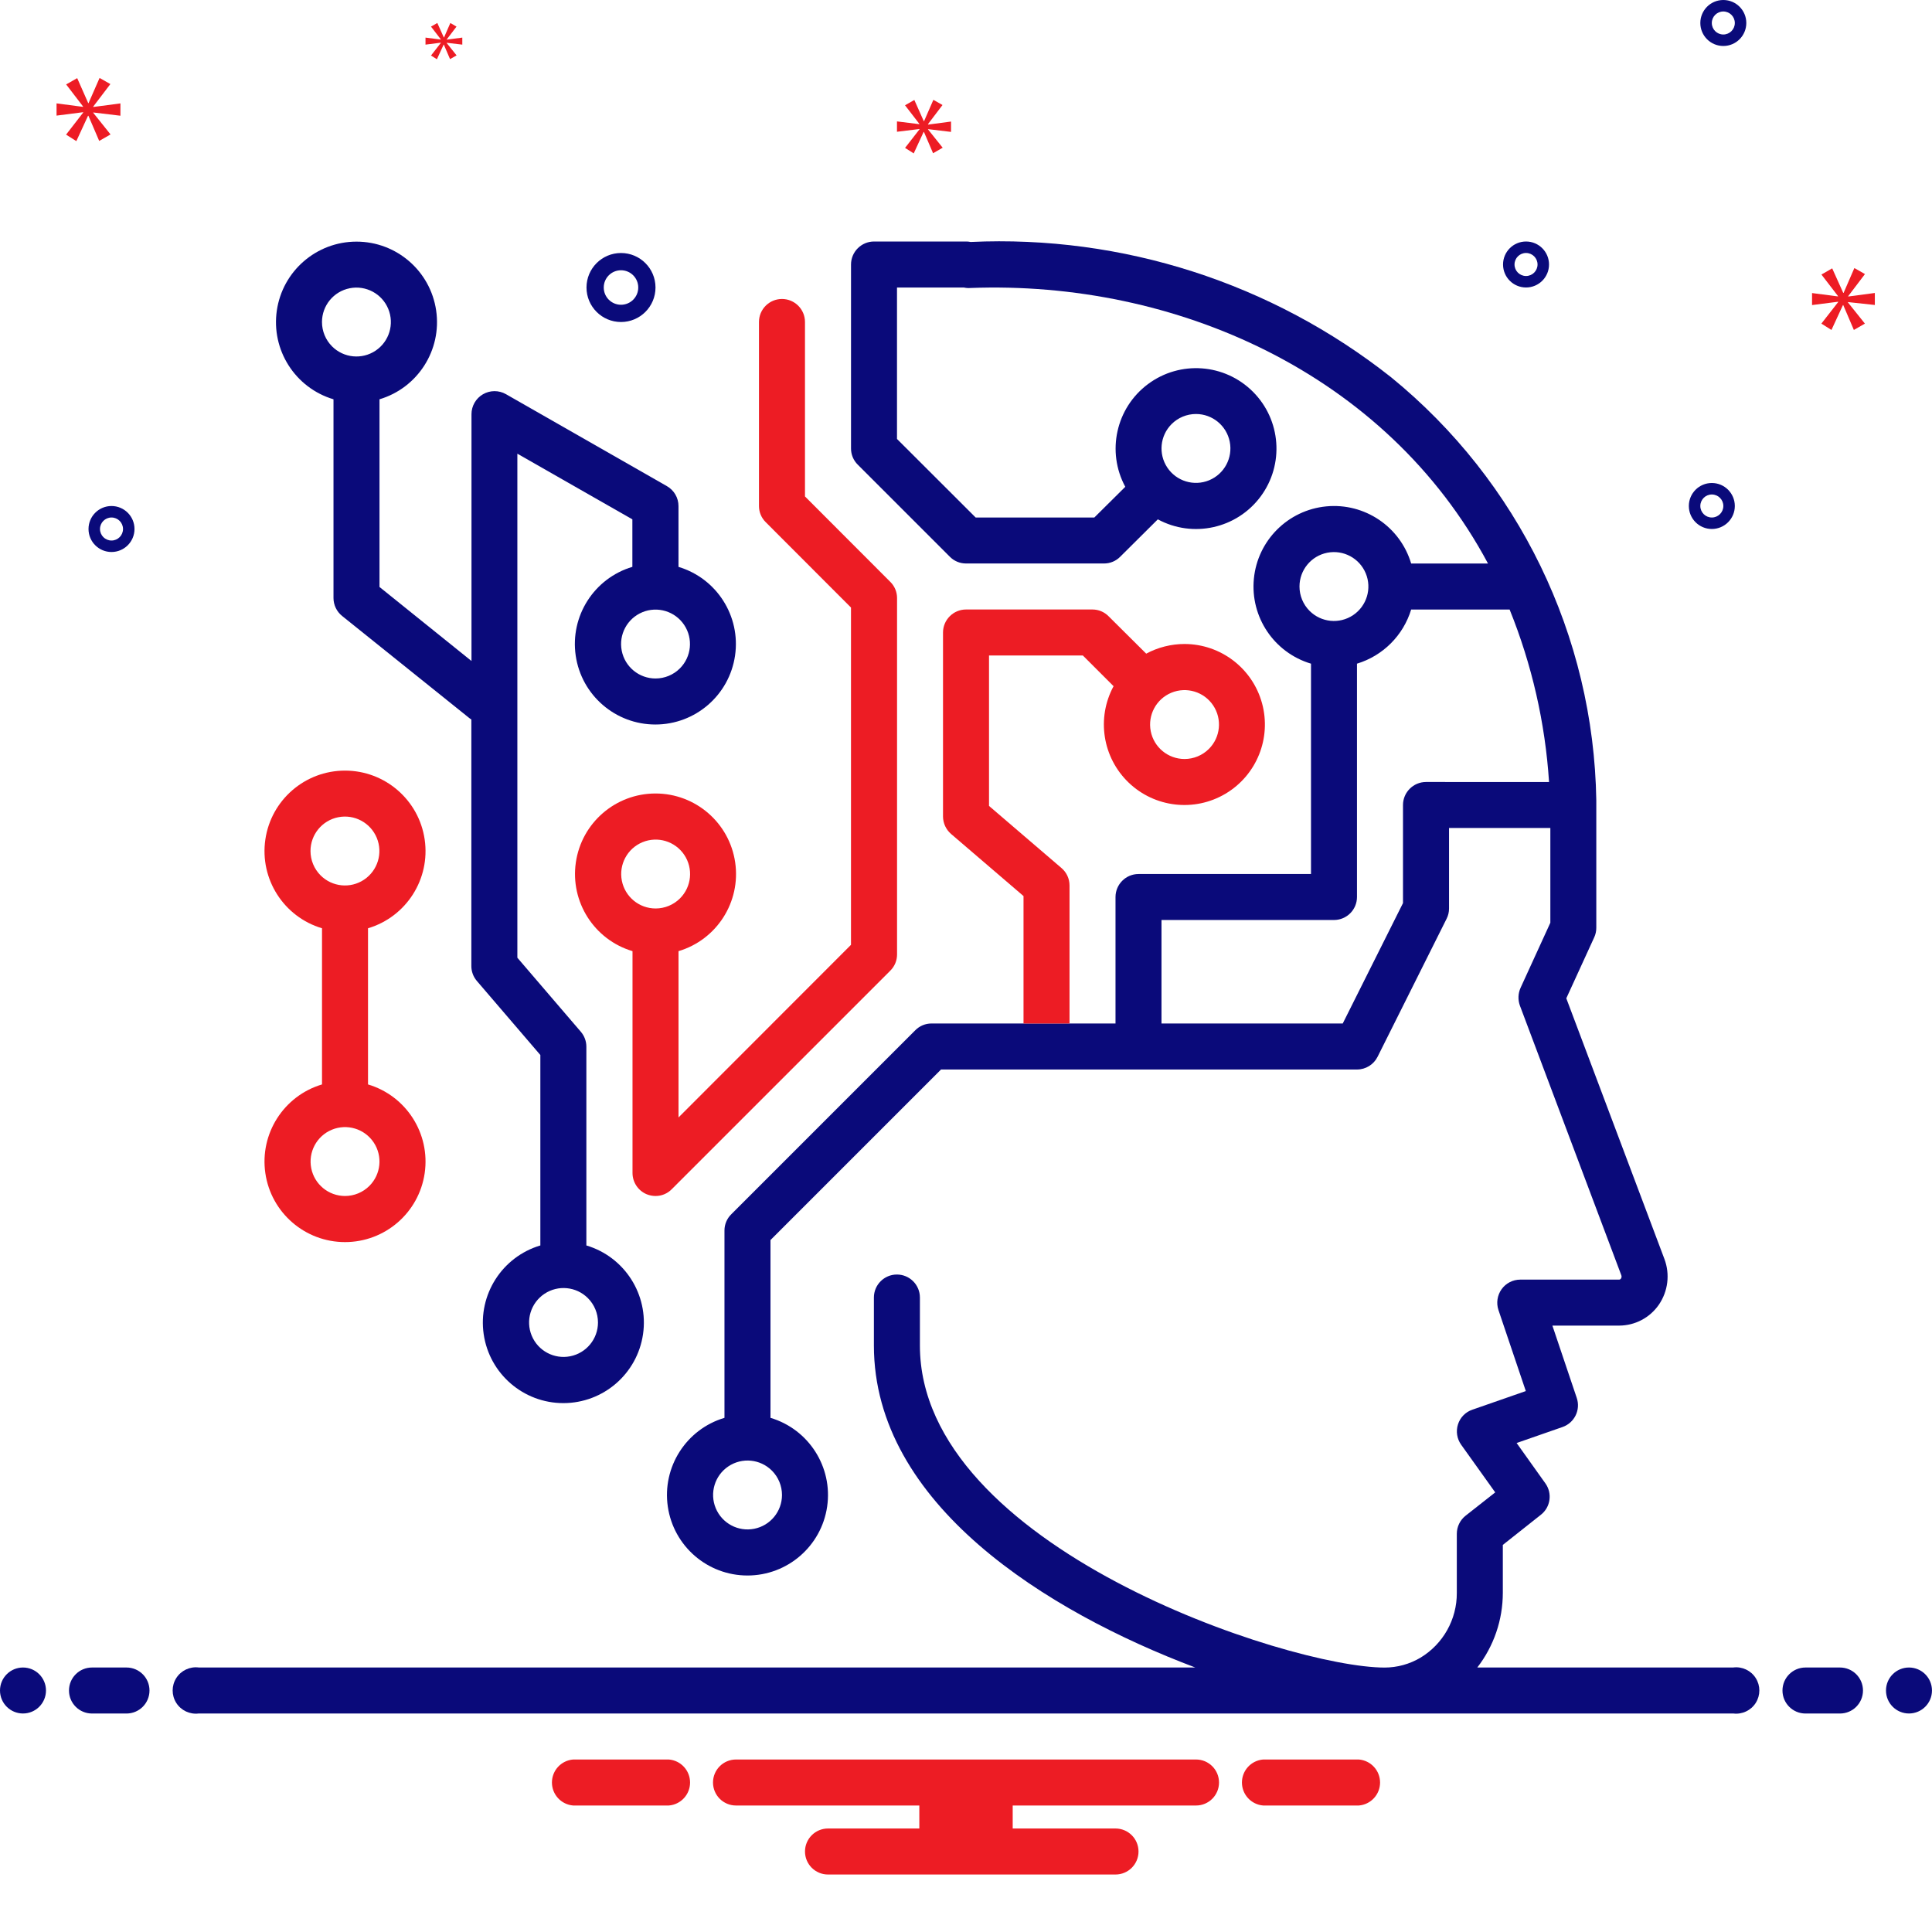
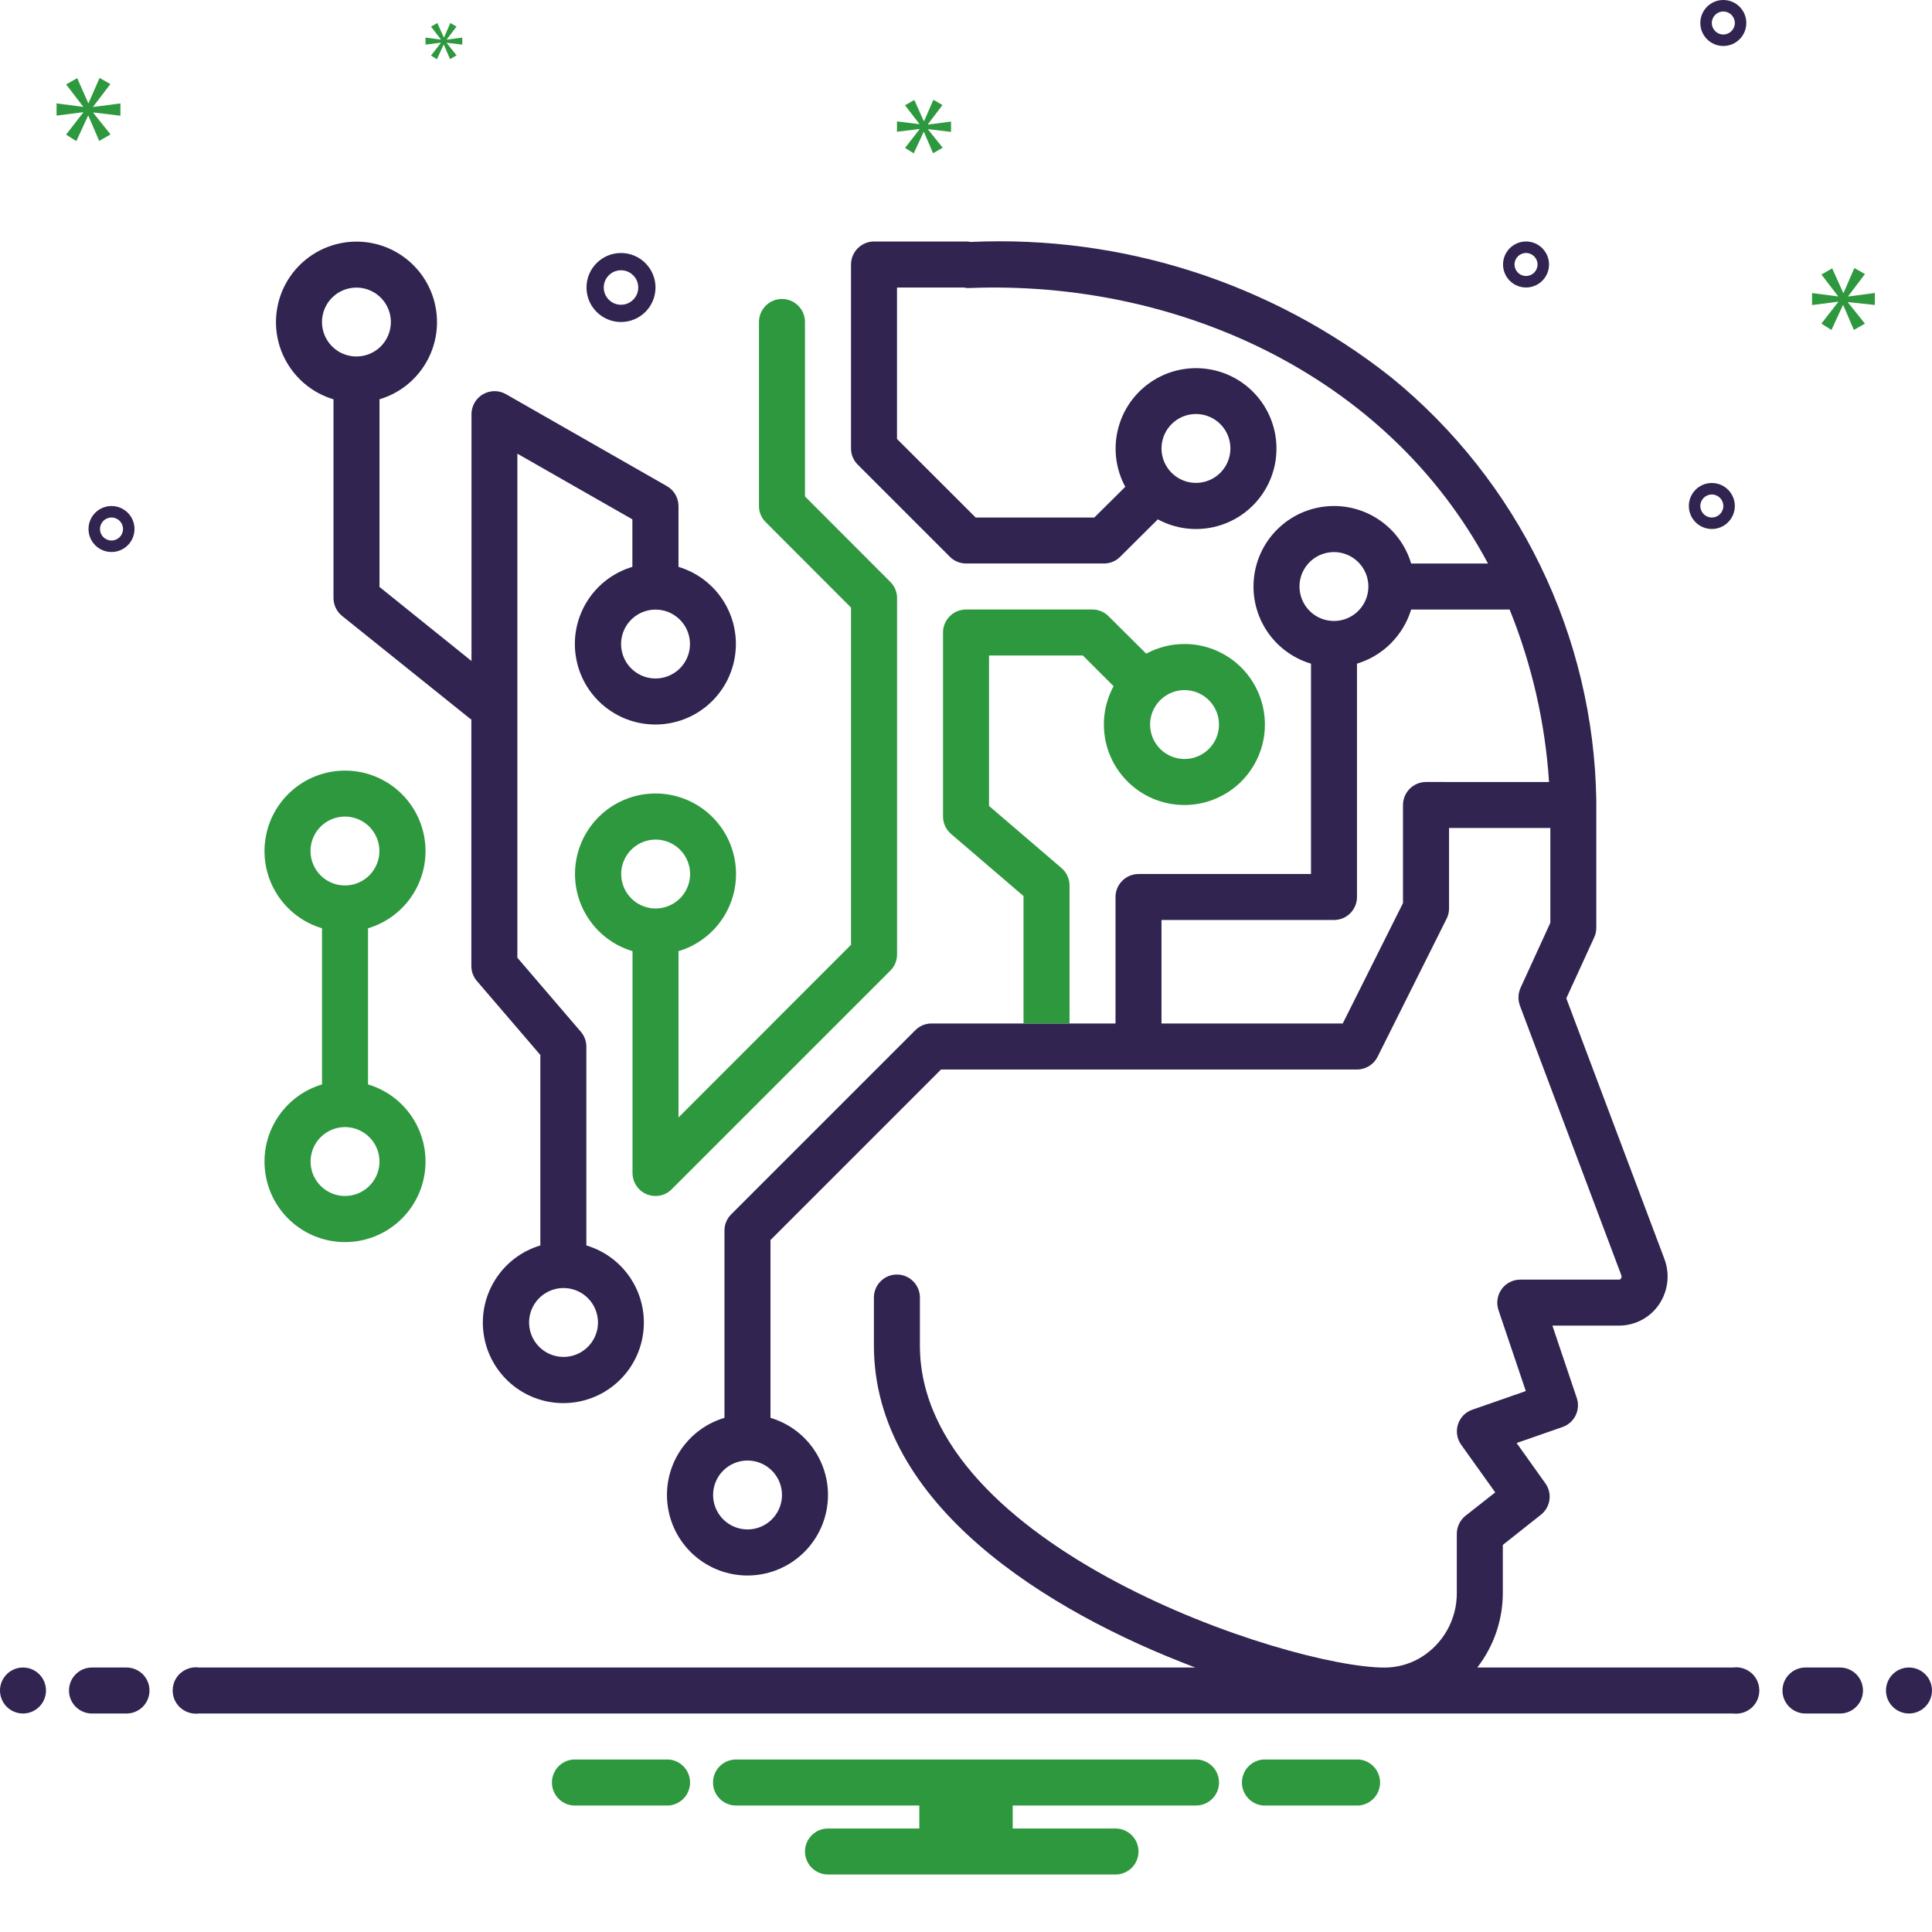
<svg xmlns="http://www.w3.org/2000/svg" width="70" height="70" viewBox="0 0 70 70">
  <g id="ai_clr" transform="translate(0 -2.5)">
    <rect id="Rectangle_333" data-name="Rectangle 333" width="70" height="70" transform="translate(0 2.5)" fill="rgba(255,255,255,0)" />
-     <circle id="Ellipse_27" data-name="Ellipse 27" cx="0.833" cy="0.833" r="0.833" transform="translate(0 62.917)" fill="#0a0a7a" />
-     <path id="Path_11134" data-name="Path 11134" d="M8.083,147.5H6.833a.833.833,0,1,0,0,1.667h1.25a.833.833,0,1,0,0-1.667Z" transform="translate(-3.5 -84.583)" fill="#0a0a7a" />
-     <path id="Path_11135" data-name="Path 11135" d="M77.231,155.5H73.769a.836.836,0,0,0,0,1.667h3.462a.836.836,0,0,0,0-1.667Zm-25,0H48.769a.836.836,0,0,0,0,1.667h3.462a.836.836,0,0,0,0-1.667Zm19.1,0H54.667a.833.833,0,0,0,0,1.667h6.642V158H58a.833.833,0,1,0,0,1.667H68.417a.833.833,0,1,0,0-1.667H64.692v-.833h6.642a.833.833,0,1,0,0-1.667Z" transform="translate(-28 -89.25)" fill="#ed1c24" />
-     <path id="Path_11136" data-name="Path 11136" d="M38.583,35.289v-2.2a.831.831,0,0,0-.421-.725l-5.833-3.333a.835.835,0,0,0-1.246.725V38.7L27.75,36.018v-6.8a2.917,2.917,0,1,0-1.667,0v7.2a.836.836,0,0,0,.312.65l4.583,3.679a.574.574,0,0,0,.1.071v8.933a.828.828,0,0,0,.2.542l2.3,2.683v6.9a2.917,2.917,0,1,0,1.667,0v-7.2a.828.828,0,0,0-.2-.542l-2.3-2.683V31.189l4.167,2.379v1.721a2.917,2.917,0,1,0,1.667,0ZM25.666,26.418a1.248,1.248,0,1,1,.366.884A1.25,1.25,0,0,1,25.666,26.418Zm10,36.25a1.248,1.248,0,1,1-.366-.884,1.25,1.25,0,0,1,.366.884ZM37.75,39.334a1.248,1.248,0,1,1,.884-.366A1.25,1.25,0,0,1,37.75,39.334Z" transform="translate(-14 -12.251)" fill="#0a0a7a" />
-     <path id="Path_11137" data-name="Path 11137" d="M45.67,38.746l-3.088-3.092V29.333a.833.833,0,0,0-1.667,0V36a.819.819,0,0,0,.246.588l3.088,3.092V51.9L38,58.154V52.129a2.917,2.917,0,1,0-1.667,0v8.037a.837.837,0,0,0,.513.771.862.862,0,0,0,.321.063.816.816,0,0,0,.588-.246l7.917-7.917a.819.819,0,0,0,.246-.588V39.333A.819.819,0,0,0,45.67,38.746Zm-8.5,11.837a1.248,1.248,0,1,1,.884-.366,1.25,1.25,0,0,1-.884.366ZM26.75,56.954V51.3a2.917,2.917,0,1,0-1.667,0v5.658a2.917,2.917,0,1,0,1.667,0ZM24.666,48.5a1.248,1.248,0,1,1,.366.884,1.25,1.25,0,0,1-.366-.884ZM25.916,61a1.248,1.248,0,1,1,.884-.366,1.25,1.25,0,0,1-.884.366Z" transform="translate(-13.416 -15.167)" fill="#ed1c24" />
-     <path id="Path_11138" data-name="Path 11138" d="M157.083,147.5h-1.25a.833.833,0,1,0,0,1.667h1.25a.833.833,0,1,0,0-1.667Z" transform="translate(-90.417 -84.583)" fill="#0a0a7a" />
-     <circle id="Ellipse_28" data-name="Ellipse 28" cx="0.833" cy="0.833" r="0.833" transform="translate(68.333 62.917)" fill="#0a0a7a" />
-     <path id="Path_11139" data-name="Path 11139" d="M71.55,75.156H62.275a4.421,4.421,0,0,0,.925-2.7V70.714l1.379-1.092a.831.831,0,0,0,.163-1.138L63.7,67.022l1.662-.579a.833.833,0,0,0,.517-1.054l-.883-2.621h2.421a1.752,1.752,0,0,0,1.437-.758,1.806,1.806,0,0,0,.2-1.658L65.5,50.91,66.512,48.7a.82.82,0,0,0,.075-.346V43.735A20.181,20.181,0,0,0,59.15,28.406a22.863,22.863,0,0,0-15.233-4.9.731.731,0,0,0-.167-.017H40.417a.836.836,0,0,0-.833.833v6.667a.819.819,0,0,0,.246.587l3.333,3.333a.819.819,0,0,0,.588.246h5a.819.819,0,0,0,.588-.246L50.7,33.556a2.914,2.914,0,1,0-1.179-1.179L48.4,33.489H44.1L41.25,30.643V25.156h2.421a.78.78,0,0,0,.242.017c7.417-.279,15.058,3.079,18.75,9.983H59.879a2.917,2.917,0,1,0-3.629,3.629v7.621H50a.836.836,0,0,0-.833.833v4.583H42.5a.819.819,0,0,0-.588.246l-6.667,6.667a.819.819,0,0,0-.246.588V66.11a2.917,2.917,0,1,0,1.667,0V59.668l6.179-6.179H57.917a.833.833,0,0,0,.746-.462l2.5-5a.81.81,0,0,0,.088-.371V44.739h3.671v3.433l-1.079,2.358a.856.856,0,0,0-.025.642l3.675,9.771a.127.127,0,0,1-.013.121.081.081,0,0,1-.067.038H63.833a.832.832,0,0,0-.679.35.842.842,0,0,0-.113.75l.992,2.938-1.937.675a.821.821,0,0,0-.521.533.831.831,0,0,0,.117.738l1.233,1.725-1.075.846a.836.836,0,0,0-.317.654v2.142A2.724,2.724,0,0,1,60.217,74.8a2.551,2.551,0,0,1-1.3.358c-3.483,0-16.837-4.383-16.837-11.667V61.751a.833.833,0,0,0-1.667,0v1.737c0,5.75,6.263,9.638,11.642,11.667H15.95a.84.84,0,1,0,0,1.667h55.6a.84.84,0,1,0,0-1.667ZM52.083,29.739a1.248,1.248,0,1,1-.884.366,1.25,1.25,0,0,1,.884-.366Zm-15,39.167a1.248,1.248,0,1,1-.366-.884,1.25,1.25,0,0,1,.366.884Zm18.75-32.917a1.248,1.248,0,1,1,.366.884,1.25,1.25,0,0,1-.366-.884Zm4.583,7.083a.836.836,0,0,0-.833.833V47.46L57.4,51.822H50.833v-3.75h6.25a.833.833,0,0,0,.833-.833V38.785a2.949,2.949,0,0,0,1.963-1.962h3.567a20.155,20.155,0,0,1,1.429,6.25Z" transform="translate(-8.75 -12.239)" fill="#0a0a7a" />
-     <path id="Path_11140" data-name="Path 11140" d="M90.75,56.75a2.941,2.941,0,0,0-1.388.35L88,55.746a.819.819,0,0,0-.588-.246H82.833a.836.836,0,0,0-.833.833V63a.842.842,0,0,0,.292.633l2.625,2.25V70.5h1.667v-5a.828.828,0,0,0-.292-.633l-2.625-2.25v-5.45h3.4l1.113,1.112A2.917,2.917,0,1,0,90.75,56.75Zm0,4.167a1.248,1.248,0,1,1,.884-.366,1.25,1.25,0,0,1-.884.366Z" transform="translate(-47.833 -30.917)" fill="#ed1c24" />
-     <path id="Path_11141" data-name="Path 11141" d="M26.989,14.167a1.25,1.25,0,1,0-1.25-1.25A1.25,1.25,0,0,0,26.989,14.167Zm0-1.875a.625.625,0,1,1-.625.625.625.625,0,0,1,.625-.625ZM66.512,20a.833.833,0,1,0,.833.833A.833.833,0,0,0,66.512,20Zm0,1.25a.417.417,0,1,1,.417-.417A.417.417,0,0,1,66.512,21.25Zm-6.732-10a.833.833,0,1,0,.833.833.833.833,0,0,0-.833-.833Zm0,1.25a.417.417,0,1,1,.417-.417A.417.417,0,0,1,59.781,12.5Zm7.148-10a.833.833,0,1,0,.833.833A.833.833,0,0,0,66.929,2.5Zm0,1.25a.417.417,0,1,1,.417-.417.417.417,0,0,1-.417.417ZM9.362,21.667a.833.833,0,1,0-.833.833.833.833,0,0,0,.833-.833Zm-1.25,0a.417.417,0,1,1,.417.417.417.417,0,0,1-.417-.417Z" transform="translate(-4.489)" fill="#0a0a7a" />
-     <path id="Path_11142" data-name="Path 11142" d="M6.248,10.314,6.868,9.5l-.391-.222-.4.913H6.066l-.4-.906-.4.228.613.8v.013L4.918,10.2v.443l.965-.124v.013l-.62.8.372.235.424-.919h.013l.391.912.411-.235-.626-.783v-.013l.984.118V10.2l-.984.13Z" transform="translate(-2.869 -3.954)" fill="#ed1c24" />
-     <path id="Path_11143" data-name="Path 11143" d="M37.556,5.221l-.357.458.214.135.244-.53h.007l.225.525.237-.135-.36-.45V5.217l.567.067V5.029l-.567.075V5.1l.357-.469L37.9,4.5l-.229.525h-.007L37.428,4.5l-.229.131.353.458V5.1L37,5.029v.255l.556-.071Z" transform="translate(-21.583 -1.167)" fill="#ed1c24" />
-     <path id="Path_11144" data-name="Path 11144" d="M159.851,27.15v-.435l-.965.128v-.013l.607-.8-.384-.218-.39.9h-.013l-.4-.889-.39.224.6.78v.013l-.94-.122v.435l.946-.121v.013l-.608.78.365.23.416-.9h.012l.384.9.4-.23-.614-.767v-.013Z" transform="translate(-91.922 -13.6)" fill="#ed1c24" />
-     <path id="Path_11145" data-name="Path 11145" d="M79.125,12.06l.524-.69-.331-.188-.337.772h-.011l-.342-.767-.337.193.519.673v.011l-.811-.1v.375l.817-.1v.011l-.524.673.314.2.359-.778h.011l.331.772.348-.2-.53-.662v-.011l.833.1v-.375l-.833.11Z" transform="translate(-45.5 -5.065)" fill="#ed1c24" />
+     <circle id="Ellipse_27" data-name="Ellipse 27" cx="0.833" cy="0.833" r="0.833" transform="translate(0 62.917)" fill="#312450" />
+     <path id="Path_11134" data-name="Path 11134" d="M8.083,147.5H6.833a.833.833,0,1,0,0,1.667h1.25a.833.833,0,1,0,0-1.667Z" transform="translate(-3.5 -84.583)" fill="#312450" />
+     <path id="Path_11135" data-name="Path 11135" d="M77.231,155.5H73.769a.836.836,0,0,0,0,1.667h3.462a.836.836,0,0,0,0-1.667Zm-25,0H48.769a.836.836,0,0,0,0,1.667h3.462a.836.836,0,0,0,0-1.667Zm19.1,0H54.667a.833.833,0,0,0,0,1.667h6.642V158H58a.833.833,0,1,0,0,1.667H68.417a.833.833,0,1,0,0-1.667H64.692v-.833h6.642a.833.833,0,1,0,0-1.667Z" transform="translate(-28 -89.25)" fill="#2e983e" />
+     <path id="Path_11136" data-name="Path 11136" d="M38.583,35.289v-2.2a.831.831,0,0,0-.421-.725l-5.833-3.333a.835.835,0,0,0-1.246.725V38.7L27.75,36.018v-6.8a2.917,2.917,0,1,0-1.667,0v7.2a.836.836,0,0,0,.312.65l4.583,3.679a.574.574,0,0,0,.1.071v8.933a.828.828,0,0,0,.2.542l2.3,2.683v6.9a2.917,2.917,0,1,0,1.667,0v-7.2a.828.828,0,0,0-.2-.542l-2.3-2.683V31.189l4.167,2.379v1.721a2.917,2.917,0,1,0,1.667,0ZM25.666,26.418a1.248,1.248,0,1,1,.366.884A1.25,1.25,0,0,1,25.666,26.418Zm10,36.25a1.248,1.248,0,1,1-.366-.884,1.25,1.25,0,0,1,.366.884ZM37.75,39.334a1.248,1.248,0,1,1,.884-.366A1.25,1.25,0,0,1,37.75,39.334Z" transform="translate(-14 -12.251)" fill="#312450" />
+     <path id="Path_11137" data-name="Path 11137" d="M45.67,38.746l-3.088-3.092V29.333a.833.833,0,0,0-1.667,0V36a.819.819,0,0,0,.246.588l3.088,3.092V51.9L38,58.154V52.129a2.917,2.917,0,1,0-1.667,0v8.037a.837.837,0,0,0,.513.771.862.862,0,0,0,.321.063.816.816,0,0,0,.588-.246l7.917-7.917a.819.819,0,0,0,.246-.588V39.333A.819.819,0,0,0,45.67,38.746Zm-8.5,11.837a1.248,1.248,0,1,1,.884-.366,1.25,1.25,0,0,1-.884.366ZM26.75,56.954V51.3a2.917,2.917,0,1,0-1.667,0v5.658a2.917,2.917,0,1,0,1.667,0ZM24.666,48.5a1.248,1.248,0,1,1,.366.884,1.25,1.25,0,0,1-.366-.884ZM25.916,61a1.248,1.248,0,1,1,.884-.366,1.25,1.25,0,0,1-.884.366Z" transform="translate(-13.416 -15.167)" fill="#2e983e" />
+     <path id="Path_11138" data-name="Path 11138" d="M157.083,147.5h-1.25a.833.833,0,1,0,0,1.667h1.25a.833.833,0,1,0,0-1.667Z" transform="translate(-90.417 -84.583)" fill="#312450" />
+     <circle id="Ellipse_28" data-name="Ellipse 28" cx="0.833" cy="0.833" r="0.833" transform="translate(68.333 62.917)" fill="#312450" />
+     <path id="Path_11139" data-name="Path 11139" d="M71.55,75.156H62.275a4.421,4.421,0,0,0,.925-2.7V70.714l1.379-1.092a.831.831,0,0,0,.163-1.138L63.7,67.022l1.662-.579a.833.833,0,0,0,.517-1.054l-.883-2.621h2.421a1.752,1.752,0,0,0,1.437-.758,1.806,1.806,0,0,0,.2-1.658L65.5,50.91,66.512,48.7a.82.82,0,0,0,.075-.346V43.735A20.181,20.181,0,0,0,59.15,28.406a22.863,22.863,0,0,0-15.233-4.9.731.731,0,0,0-.167-.017H40.417a.836.836,0,0,0-.833.833v6.667a.819.819,0,0,0,.246.587l3.333,3.333a.819.819,0,0,0,.588.246h5a.819.819,0,0,0,.588-.246L50.7,33.556a2.914,2.914,0,1,0-1.179-1.179L48.4,33.489H44.1L41.25,30.643V25.156h2.421a.78.78,0,0,0,.242.017c7.417-.279,15.058,3.079,18.75,9.983H59.879a2.917,2.917,0,1,0-3.629,3.629v7.621H50a.836.836,0,0,0-.833.833v4.583H42.5a.819.819,0,0,0-.588.246l-6.667,6.667a.819.819,0,0,0-.246.588V66.11a2.917,2.917,0,1,0,1.667,0V59.668l6.179-6.179H57.917a.833.833,0,0,0,.746-.462l2.5-5a.81.81,0,0,0,.088-.371V44.739h3.671v3.433l-1.079,2.358a.856.856,0,0,0-.025.642l3.675,9.771a.127.127,0,0,1-.013.121.081.081,0,0,1-.067.038H63.833a.832.832,0,0,0-.679.35.842.842,0,0,0-.113.75l.992,2.938-1.937.675a.821.821,0,0,0-.521.533.831.831,0,0,0,.117.738l1.233,1.725-1.075.846a.836.836,0,0,0-.317.654v2.142A2.724,2.724,0,0,1,60.217,74.8a2.551,2.551,0,0,1-1.3.358c-3.483,0-16.837-4.383-16.837-11.667V61.751a.833.833,0,0,0-1.667,0v1.737c0,5.75,6.263,9.638,11.642,11.667H15.95a.84.84,0,1,0,0,1.667h55.6a.84.84,0,1,0,0-1.667ZM52.083,29.739a1.248,1.248,0,1,1-.884.366,1.25,1.25,0,0,1,.884-.366Zm-15,39.167a1.248,1.248,0,1,1-.366-.884,1.25,1.25,0,0,1,.366.884Zm18.75-32.917a1.248,1.248,0,1,1,.366.884,1.25,1.25,0,0,1-.366-.884Zm4.583,7.083a.836.836,0,0,0-.833.833V47.46L57.4,51.822H50.833v-3.75h6.25a.833.833,0,0,0,.833-.833V38.785a2.949,2.949,0,0,0,1.963-1.962h3.567a20.155,20.155,0,0,1,1.429,6.25Z" transform="translate(-8.75 -12.239)" fill="#312450" />
+     <path id="Path_11140" data-name="Path 11140" d="M90.75,56.75a2.941,2.941,0,0,0-1.388.35L88,55.746a.819.819,0,0,0-.588-.246H82.833a.836.836,0,0,0-.833.833V63a.842.842,0,0,0,.292.633l2.625,2.25V70.5h1.667v-5a.828.828,0,0,0-.292-.633l-2.625-2.25v-5.45h3.4l1.113,1.112A2.917,2.917,0,1,0,90.75,56.75Zm0,4.167a1.248,1.248,0,1,1,.884-.366,1.25,1.25,0,0,1-.884.366Z" transform="translate(-47.833 -30.917)" fill="#2e983e" />
+     <path id="Path_11141" data-name="Path 11141" d="M26.989,14.167a1.25,1.25,0,1,0-1.25-1.25A1.25,1.25,0,0,0,26.989,14.167Zm0-1.875a.625.625,0,1,1-.625.625.625.625,0,0,1,.625-.625ZM66.512,20a.833.833,0,1,0,.833.833A.833.833,0,0,0,66.512,20Zm0,1.25a.417.417,0,1,1,.417-.417A.417.417,0,0,1,66.512,21.25Zm-6.732-10a.833.833,0,1,0,.833.833.833.833,0,0,0-.833-.833Zm0,1.25a.417.417,0,1,1,.417-.417A.417.417,0,0,1,59.781,12.5Zm7.148-10a.833.833,0,1,0,.833.833A.833.833,0,0,0,66.929,2.5Zm0,1.25a.417.417,0,1,1,.417-.417.417.417,0,0,1-.417.417ZM9.362,21.667a.833.833,0,1,0-.833.833.833.833,0,0,0,.833-.833Zm-1.25,0a.417.417,0,1,1,.417.417.417.417,0,0,1-.417-.417Z" transform="translate(-4.489)" fill="#312450" />
+     <path id="Path_11142" data-name="Path 11142" d="M6.248,10.314,6.868,9.5l-.391-.222-.4.913H6.066l-.4-.906-.4.228.613.8v.013L4.918,10.2v.443l.965-.124v.013l-.62.8.372.235.424-.919h.013l.391.912.411-.235-.626-.783v-.013l.984.118V10.2l-.984.13Z" transform="translate(-2.869 -3.954)" fill="#2e983e" />
+     <path id="Path_11143" data-name="Path 11143" d="M37.556,5.221l-.357.458.214.135.244-.53h.007l.225.525.237-.135-.36-.45V5.217l.567.067V5.029l-.567.075V5.1l.357-.469L37.9,4.5l-.229.525h-.007L37.428,4.5l-.229.131.353.458V5.1L37,5.029v.255l.556-.071Z" transform="translate(-21.583 -1.167)" fill="#2e983e" />
+     <path id="Path_11144" data-name="Path 11144" d="M159.851,27.15v-.435l-.965.128v-.013l.607-.8-.384-.218-.39.9h-.013l-.4-.889-.39.224.6.78v.013l-.94-.122v.435l.946-.121v.013l-.608.78.365.23.416-.9h.012l.384.9.4-.23-.614-.767v-.013Z" transform="translate(-91.922 -13.6)" fill="#2e983e" />
+     <path id="Path_11145" data-name="Path 11145" d="M79.125,12.06l.524-.69-.331-.188-.337.772h-.011l-.342-.767-.337.193.519.673v.011l-.811-.1v.375l.817-.1v.011l-.524.673.314.2.359-.778h.011l.331.772.348-.2-.53-.662v-.011l.833.1v-.375l-.833.11Z" transform="translate(-45.5 -5.065)" fill="#2e983e" />
  </g>
</svg>
